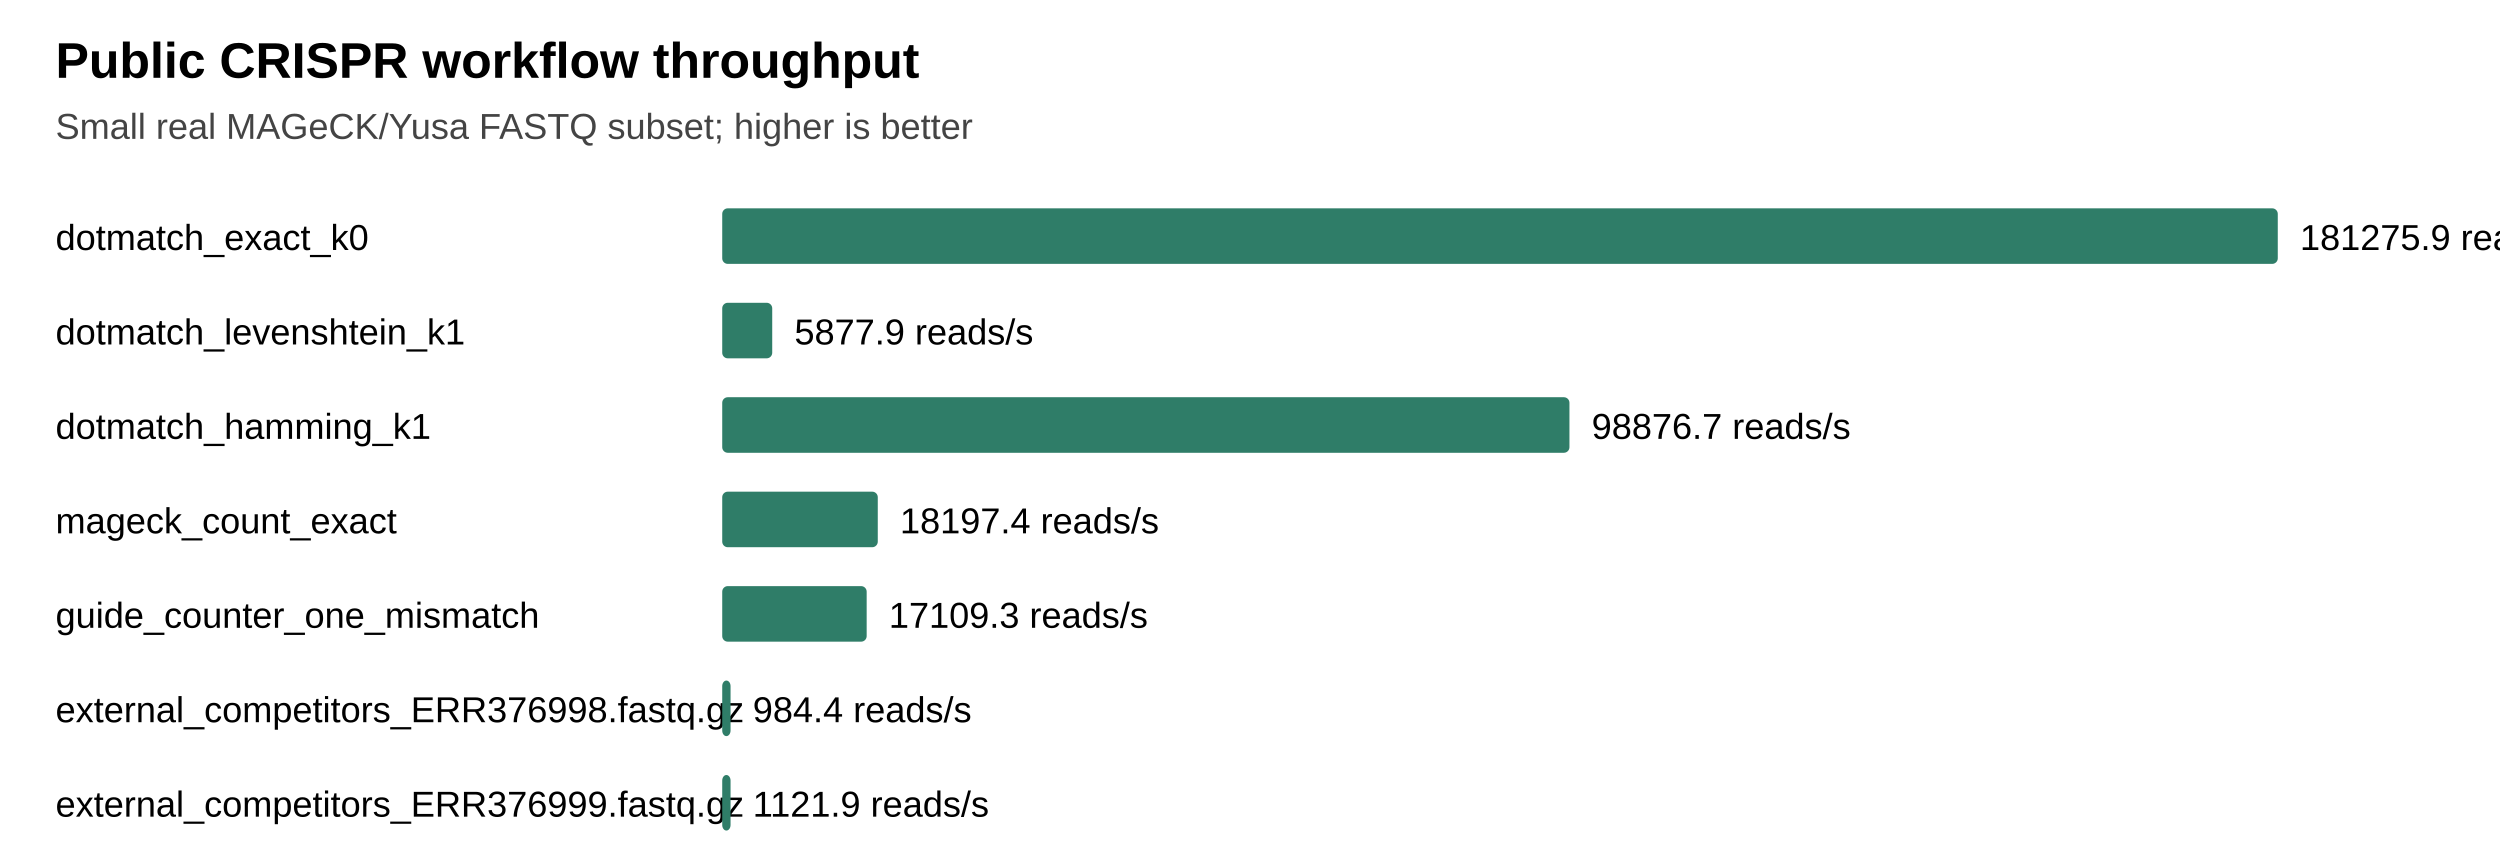
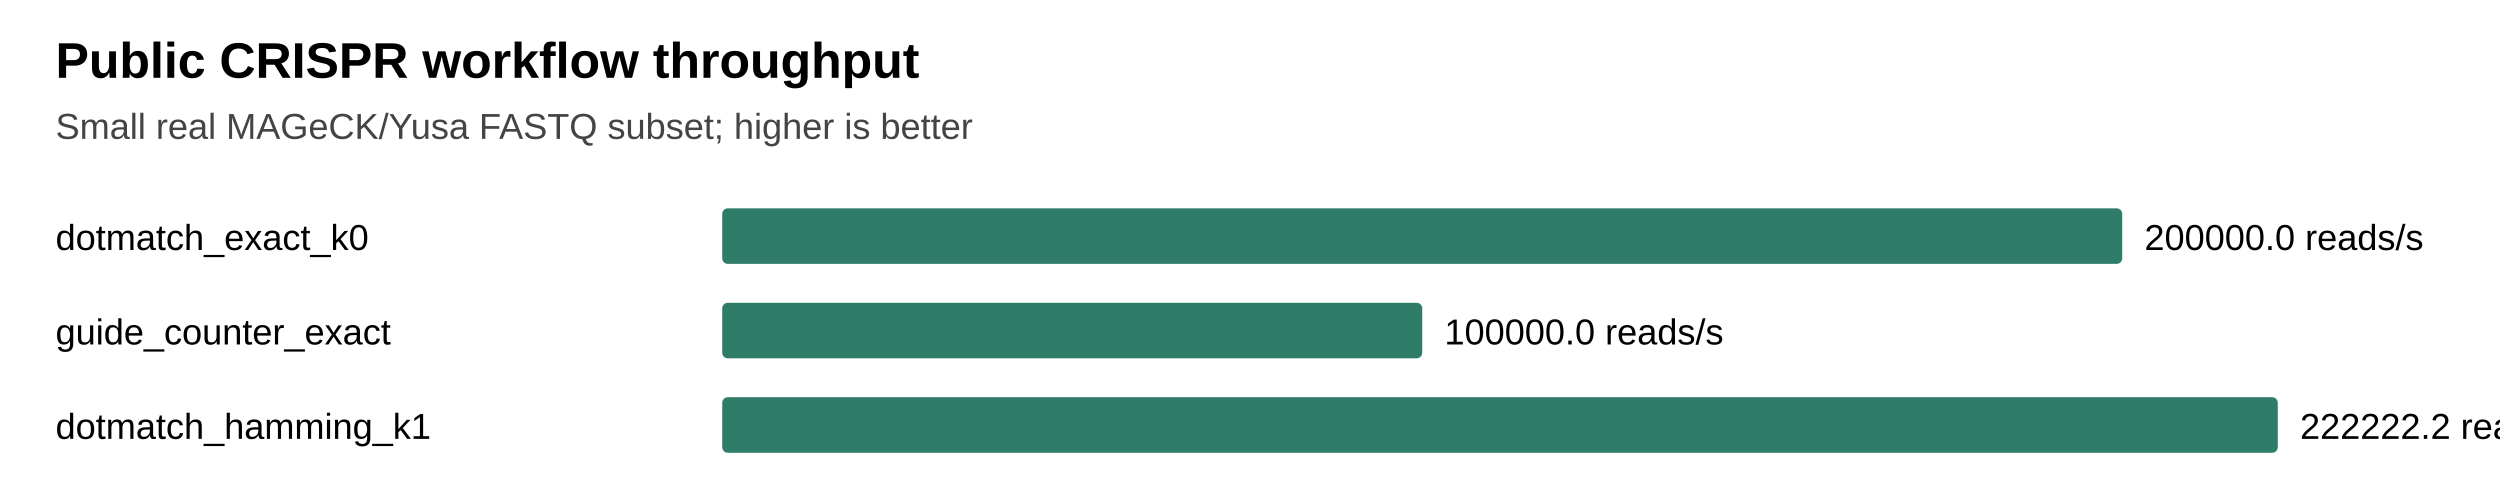
- <svg xmlns="http://www.w3.org/2000/svg" width="900" height="308" viewBox="0 0 900 308">
+ <svg xmlns="http://www.w3.org/2000/svg" width="900" height="172" viewBox="0 0 900 172">
  <style>text{font-family:Arial,sans-serif;font-size:13px}.title{font-size:18px;font-weight:700}.axis{fill:#444}.bar{fill:#2f7d68}</style>
  <text class="title" x="20" y="28">Public CRISPR workflow throughput</text>
  <text class="axis" x="20" y="50">Small real MAGeCK/Yusa FASTQ subset; higher is better</text>
  <text x="20" y="90">dotmatch_exact_k0</text>
-   <rect class="bar" x="260" y="75" width="560" height="20" rx="2" />
-   <text x="828" y="90">181275.9 reads/s</text>
-   <text x="20" y="124">dotmatch_levenshtein_k1</text>
-   <rect class="bar" x="260" y="109" width="18" height="20" rx="2" />
-   <text x="286" y="124">5877.9 reads/s</text>
+   <rect class="bar" x="260" y="75" width="504" height="20" rx="2" />
+   <text x="772" y="90">200000.0 reads/s</text>
+   <text x="20" y="124">guide_counter_exact</text>
+   <rect class="bar" x="260" y="109" width="252" height="20" rx="2" />
+   <text x="520" y="124">100000.0 reads/s</text>
  <text x="20" y="158">dotmatch_hamming_k1</text>
-   <rect class="bar" x="260" y="143" width="305" height="20" rx="2" />
-   <text x="573" y="158">98876.7 reads/s</text>
-   <text x="20" y="192">mageck_count_exact</text>
-   <rect class="bar" x="260" y="177" width="56" height="20" rx="2" />
-   <text x="324" y="192">18197.4 reads/s</text>
-   <text x="20" y="226">guide_counter_one_mismatch</text>
-   <rect class="bar" x="260" y="211" width="52" height="20" rx="2" />
-   <text x="320" y="226">17109.3 reads/s</text>
-   <text x="20" y="260">external_competitors_ERR376998.fastq.gz</text>
-   <rect class="bar" x="260" y="245" width="3" height="20" rx="2" />
-   <text x="271" y="260">984.4 reads/s</text>
-   <text x="20" y="294">external_competitors_ERR376999.fastq.gz</text>
-   <rect class="bar" x="260" y="279" width="3" height="20" rx="2" />
-   <text x="271" y="294">1121.9 reads/s</text>
+   <rect class="bar" x="260" y="143" width="560" height="20" rx="2" />
+   <text x="828" y="158">222222.2 reads/s</text>
</svg>
